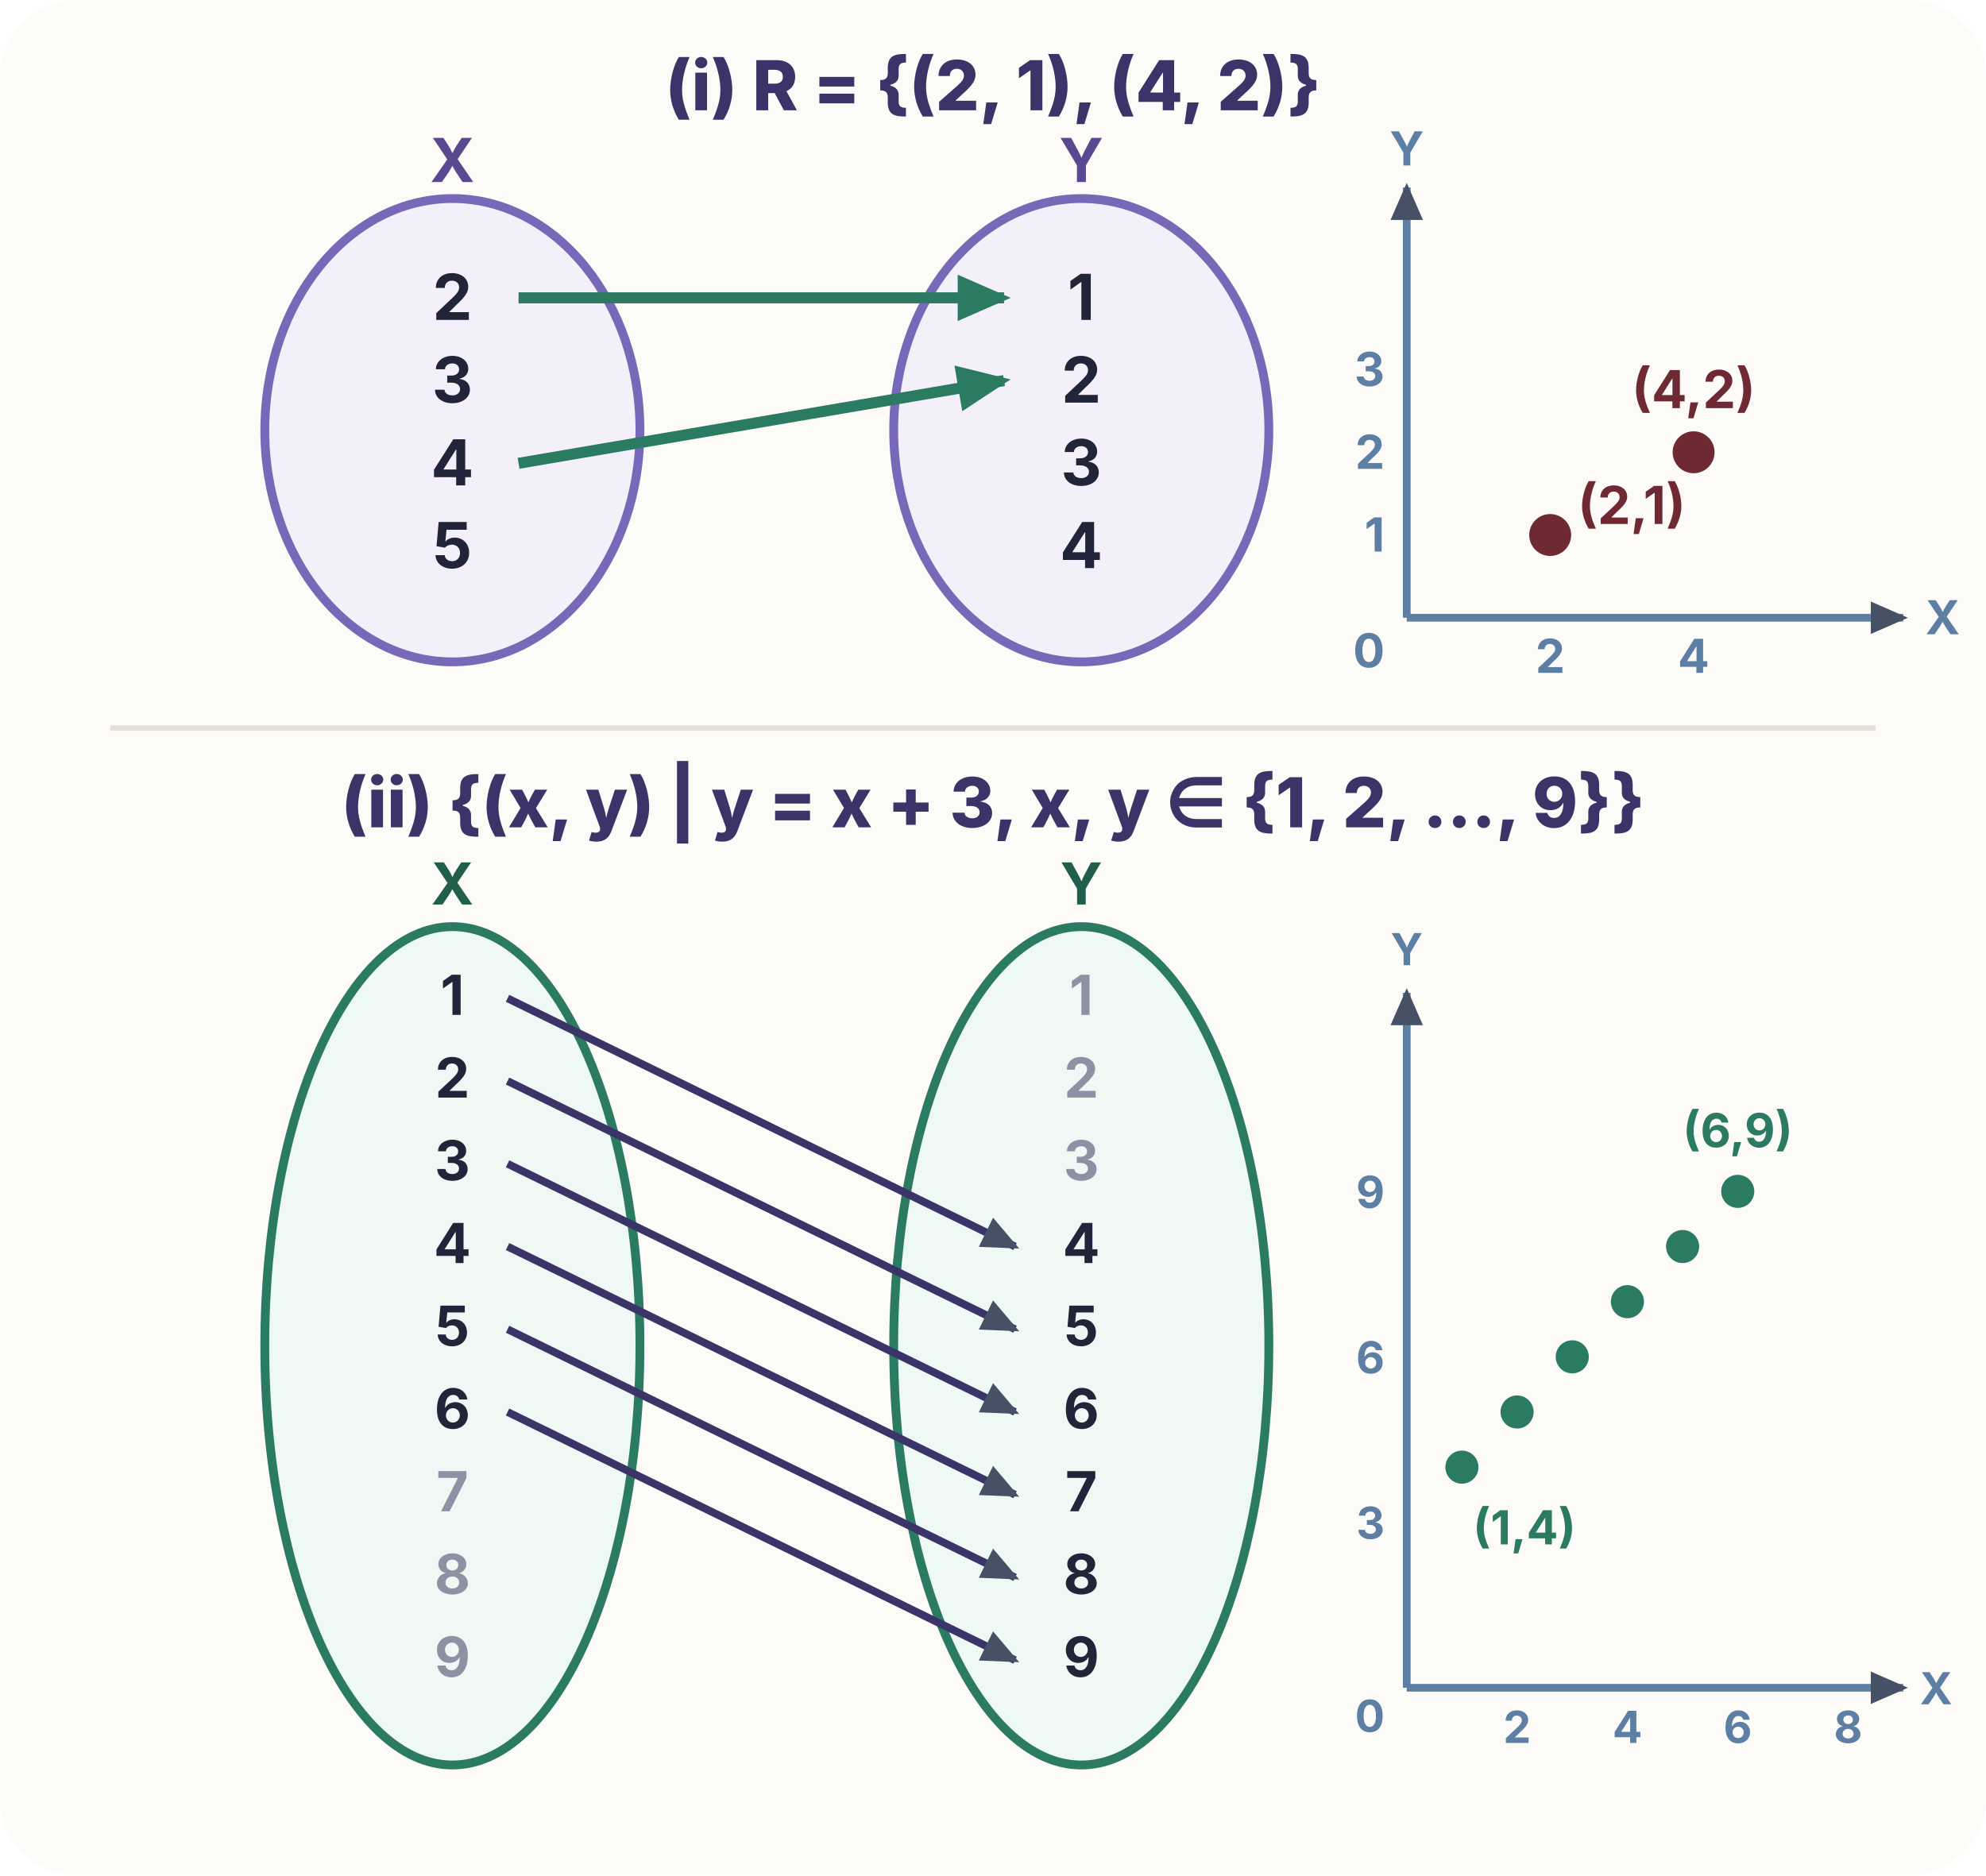
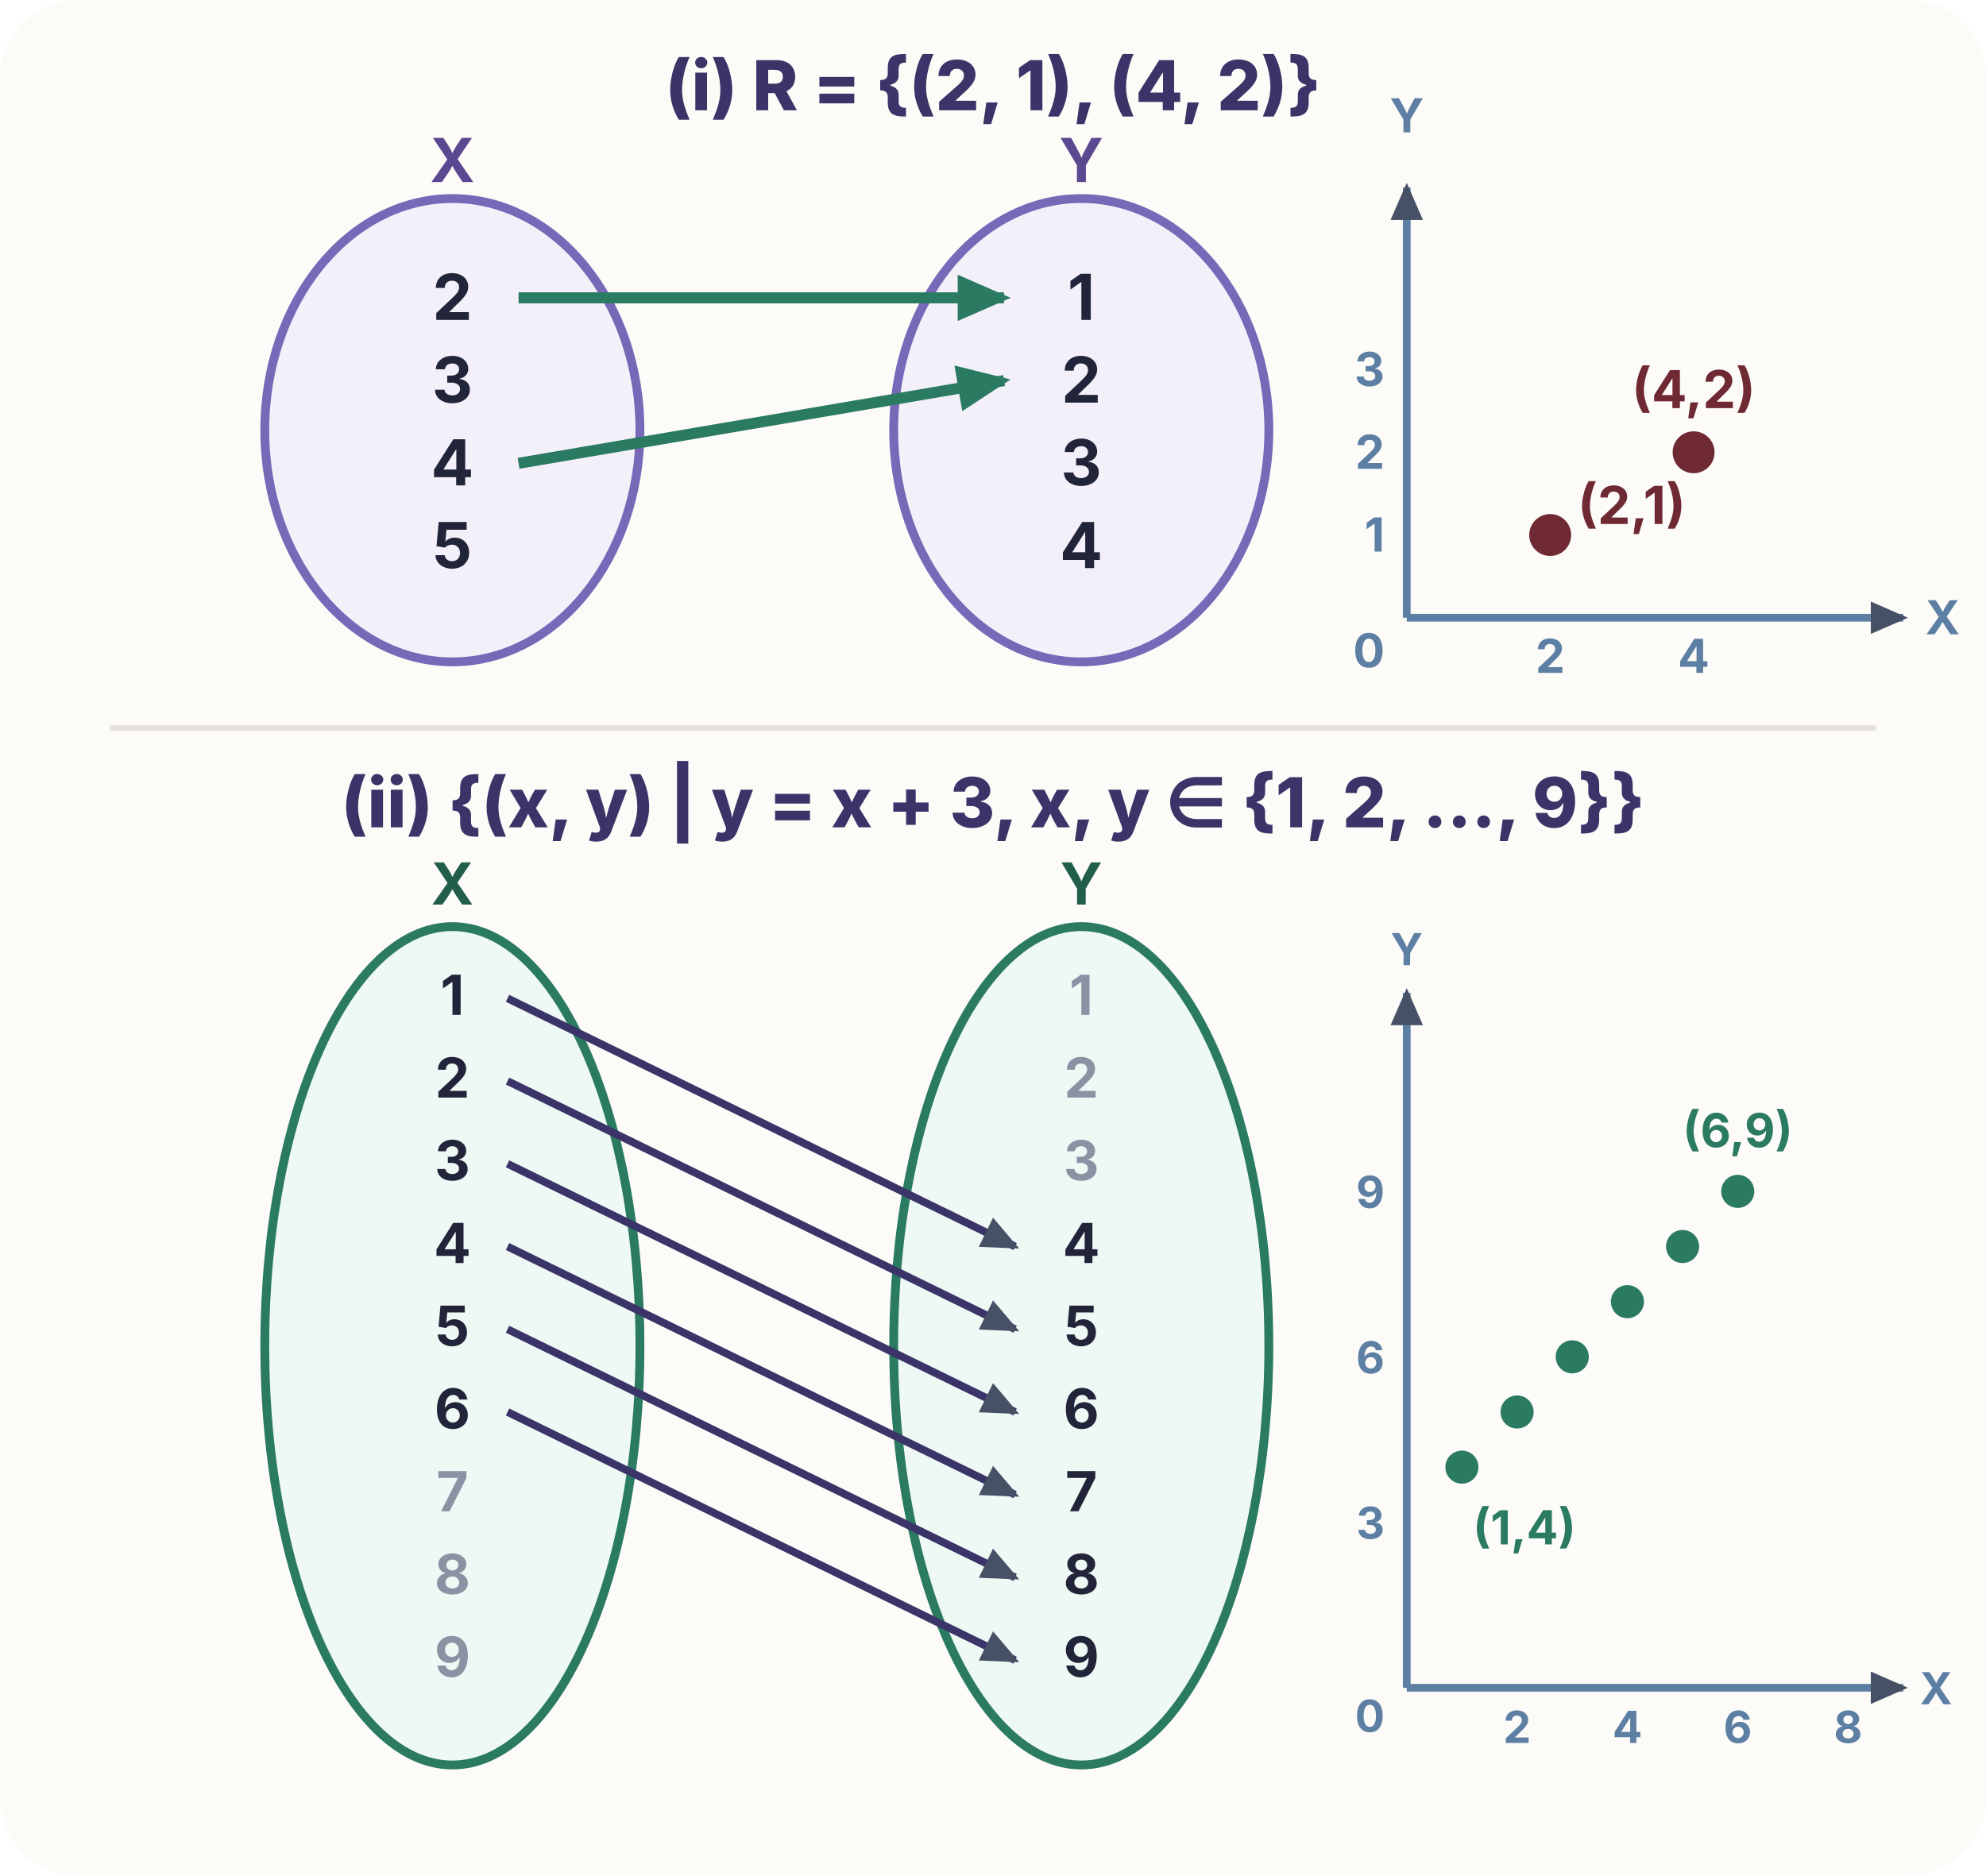
<svg xmlns="http://www.w3.org/2000/svg" viewBox="0 0 360 340" width="100%" role="img" aria-label="Arrow diagrams and plots for Exercise 1.2 Q4">
  <defs>
    <marker id="arr" viewBox="0 0 10 10" refX="8" refY="5" markerWidth="6" markerHeight="6" orient="auto-start-reverse">
      <path d="M1 1.5 L9 5 L1 8.5 Z" fill="#465166" />
    </marker>
    <marker id="arrAccent" viewBox="0 0 10 10" refX="8" refY="5" markerWidth="6" markerHeight="6" orient="auto-start-reverse">
      <path d="M1 1.5 L9 5 L1 8.5 Z" fill="#6E2933" />
    </marker>
    <marker id="arrTeal" viewBox="0 0 10 10" refX="8" refY="5" markerWidth="6" markerHeight="6" orient="auto-start-reverse">
      <path d="M1 1.5 L9 5 L1 8.5 Z" fill="#2B7A62" />
    </marker>
  </defs>
  <rect width="100%" height="100%" rx="14" fill="#FCFBF8" />
  <text x="180" y="20" font-family="system-ui,-apple-system,sans-serif" font-size="12.5" font-weight="800" fill="#3B3468" text-anchor="middle">(i) R = {(2, 1), (4, 2)}</text>
  <ellipse cx="82" cy="78" rx="34" ry="42" fill="#F4F0FA" stroke="#7868B8" stroke-width="1.6" />
  <ellipse cx="196" cy="78" rx="34" ry="42" fill="#F4F0FA" stroke="#7868B8" stroke-width="1.6" />
  <text x="82" y="33" font-family="system-ui,-apple-system,sans-serif" font-size="11" font-weight="750" fill="#5A4990" text-anchor="middle">X</text>
  <text x="196" y="33" font-family="system-ui,-apple-system,sans-serif" font-size="11" font-weight="750" fill="#5A4990" text-anchor="middle">Y</text>
  <text x="82" y="58" font-family="system-ui,-apple-system,sans-serif" font-size="11.5" font-weight="700" fill="#22253A" text-anchor="middle">2</text>
  <text x="82" y="73" font-family="system-ui,-apple-system,sans-serif" font-size="11.5" font-weight="700" fill="#22253A" text-anchor="middle">3</text>
  <text x="82" y="88" font-family="system-ui,-apple-system,sans-serif" font-size="11.5" font-weight="700" fill="#22253A" text-anchor="middle">4</text>
  <text x="82" y="103" font-family="system-ui,-apple-system,sans-serif" font-size="11.5" font-weight="700" fill="#22253A" text-anchor="middle">5</text>
  <text x="196" y="58" font-family="system-ui,-apple-system,sans-serif" font-size="11.5" font-weight="700" fill="#22253A" text-anchor="middle">1</text>
  <text x="196" y="73" font-family="system-ui,-apple-system,sans-serif" font-size="11.5" font-weight="700" fill="#22253A" text-anchor="middle">2</text>
  <text x="196" y="88" font-family="system-ui,-apple-system,sans-serif" font-size="11.5" font-weight="700" fill="#22253A" text-anchor="middle">3</text>
  <text x="196" y="103" font-family="system-ui,-apple-system,sans-serif" font-size="11.5" font-weight="700" fill="#22253A" text-anchor="middle">4</text>
  <line x1="94" y1="54" x2="182" y2="54" stroke="#2B7A62" stroke-width="2" marker-end="url(#arrTeal)" />
  <line x1="94" y1="84" x2="182" y2="69" stroke="#2B7A62" stroke-width="2" marker-end="url(#arrTeal)" />
  <line x1="255" y1="112" x2="345" y2="112" stroke="#5D7FA3" stroke-width="1.4" marker-end="url(#arr)" />
  <line x1="255" y1="112" x2="255" y2="34" stroke="#5D7FA3" stroke-width="1.4" marker-end="url(#arr)" />
  <text x="251" y="121" font-family="system-ui,-apple-system,sans-serif" font-size="8.5" font-weight="700" fill="#5D7FA3" text-anchor="end">0</text>
  <text x="281" y="122" font-family="system-ui,-apple-system,sans-serif" font-size="8.5" font-weight="700" fill="#5D7FA3" text-anchor="middle">2</text>
  <text x="307" y="122" font-family="system-ui,-apple-system,sans-serif" font-size="8.5" font-weight="700" fill="#5D7FA3" text-anchor="middle">4</text>
  <text x="349" y="115" font-family="system-ui,-apple-system,sans-serif" font-size="8.5" font-weight="700" fill="#5D7FA3">X</text>
  <text x="251" y="100" font-family="system-ui,-apple-system,sans-serif" font-size="8.5" font-weight="700" fill="#5D7FA3" text-anchor="end">1</text>
  <text x="251" y="85" font-family="system-ui,-apple-system,sans-serif" font-size="8.5" font-weight="700" fill="#5D7FA3" text-anchor="end">2</text>
  <text x="251" y="70" font-family="system-ui,-apple-system,sans-serif" font-size="8.5" font-weight="700" fill="#5D7FA3" text-anchor="end">3</text>
-   <text x="255" y="30" font-family="system-ui,-apple-system,sans-serif" font-size="8.5" font-weight="700" fill="#5D7FA3" text-anchor="middle">Y</text>
+   <text x="255" y="24" font-family="system-ui,-apple-system,sans-serif" font-size="8.5" font-weight="700" fill="#5D7FA3" text-anchor="middle">Y</text>
  <circle cx="281" cy="97" r="3.8" fill="#6E2933" />
  <text x="286" y="95" font-family="system-ui,-apple-system,sans-serif" font-size="9.5" font-weight="700" fill="#6E2933" text-anchor="start">(2,1)</text>
  <circle cx="307" cy="82" r="3.8" fill="#6E2933" />
  <text x="307" y="74" font-family="system-ui,-apple-system,sans-serif" font-size="9.5" font-weight="700" fill="#6E2933" text-anchor="middle">(4,2)</text>
  <line x1="20" y1="132" x2="340" y2="132" stroke="#E5E1D8" />
  <text x="180" y="150" font-family="system-ui,-apple-system,sans-serif" font-size="12.5" font-weight="800" fill="#3B3468" text-anchor="middle">(ii) {(x, y) | y = x + 3, x, y ∈ {1, 2, …, 9}}</text>
  <ellipse cx="82" cy="244" rx="34" ry="76" fill="#EEF8F4" stroke="#2B7A62" stroke-width="1.6" />
  <ellipse cx="196" cy="244" rx="34" ry="76" fill="#EEF8F4" stroke="#2B7A62" stroke-width="1.6" />
  <text x="82" y="164" font-family="system-ui,-apple-system,sans-serif" font-size="10.5" font-weight="750" fill="#215E4B" text-anchor="middle">X</text>
  <text x="196" y="164" font-family="system-ui,-apple-system,sans-serif" font-size="10.5" font-weight="750" fill="#215E4B" text-anchor="middle">Y</text>
  <g font-family="system-ui,-apple-system,sans-serif" font-size="10" font-weight="700" fill="#22253A" text-anchor="middle">
    <text x="82" y="184">1</text>
    <text x="82" y="199">2</text>
    <text x="82" y="214">3</text>
    <text x="82" y="229">4</text>
    <text x="82" y="244">5</text>
    <text x="82" y="259">6</text>
    <text x="82" y="274" fill="#8C92A4">7</text>
    <text x="82" y="289" fill="#8C92A4">8</text>
    <text x="82" y="304" fill="#8C92A4">9</text>
    <text x="196" y="184" fill="#8C92A4">1</text>
    <text x="196" y="199" fill="#8C92A4">2</text>
    <text x="196" y="214" fill="#8C92A4">3</text>
    <text x="196" y="229">4</text>
    <text x="196" y="244">5</text>
    <text x="196" y="259">6</text>
    <text x="196" y="274">7</text>
    <text x="196" y="289">8</text>
    <text x="196" y="304">9</text>
  </g>
  <line x1="92" y1="181" x2="184" y2="226" stroke="#3B3468" stroke-width="1.4" marker-end="url(#arr)" />
  <line x1="92" y1="196" x2="184" y2="241" stroke="#3B3468" stroke-width="1.4" marker-end="url(#arr)" />
  <line x1="92" y1="211" x2="184" y2="256" stroke="#3B3468" stroke-width="1.4" marker-end="url(#arr)" />
  <line x1="92" y1="226" x2="184" y2="271" stroke="#3B3468" stroke-width="1.4" marker-end="url(#arr)" />
  <line x1="92" y1="241" x2="184" y2="286" stroke="#3B3468" stroke-width="1.4" marker-end="url(#arr)" />
  <line x1="92" y1="256" x2="184" y2="301" stroke="#3B3468" stroke-width="1.4" marker-end="url(#arr)" />
  <line x1="255" y1="306" x2="345" y2="306" stroke="#5D7FA3" stroke-width="1.4" marker-end="url(#arr)" />
  <line x1="255" y1="306" x2="255" y2="180" stroke="#5D7FA3" stroke-width="1.4" marker-end="url(#arr)" />
  <g font-family="system-ui,-apple-system,sans-serif" font-size="8" font-weight="700" fill="#5D7FA3">
    <text x="251" y="314" text-anchor="end">0</text>
    <text x="275" y="316" text-anchor="middle">2</text>
    <text x="295" y="316" text-anchor="middle">4</text>
    <text x="315" y="316" text-anchor="middle">6</text>
    <text x="335" y="316" text-anchor="middle">8</text>
    <text x="348" y="309">X</text>
    <text x="251" y="279" text-anchor="end">3</text>
    <text x="251" y="249" text-anchor="end">6</text>
    <text x="251" y="219" text-anchor="end">9</text>
    <text x="255" y="175" text-anchor="middle">Y</text>
  </g>
  <circle cx="265" cy="266" r="3" fill="#2B7A62" />
  <circle cx="275" cy="256" r="3" fill="#2B7A62" />
  <circle cx="285" cy="246" r="3" fill="#2B7A62" />
  <circle cx="295" cy="236" r="3" fill="#2B7A62" />
  <circle cx="305" cy="226" r="3" fill="#2B7A62" />
  <circle cx="315" cy="216" r="3" fill="#2B7A62" />
  <text x="267" y="280" font-family="system-ui,-apple-system,sans-serif" font-size="8.5" font-weight="700" fill="#2B7A62">(1,4)</text>
  <text x="315" y="208" font-family="system-ui,-apple-system,sans-serif" font-size="8.5" font-weight="700" fill="#2B7A62" text-anchor="middle">(6,9)</text>
</svg>
